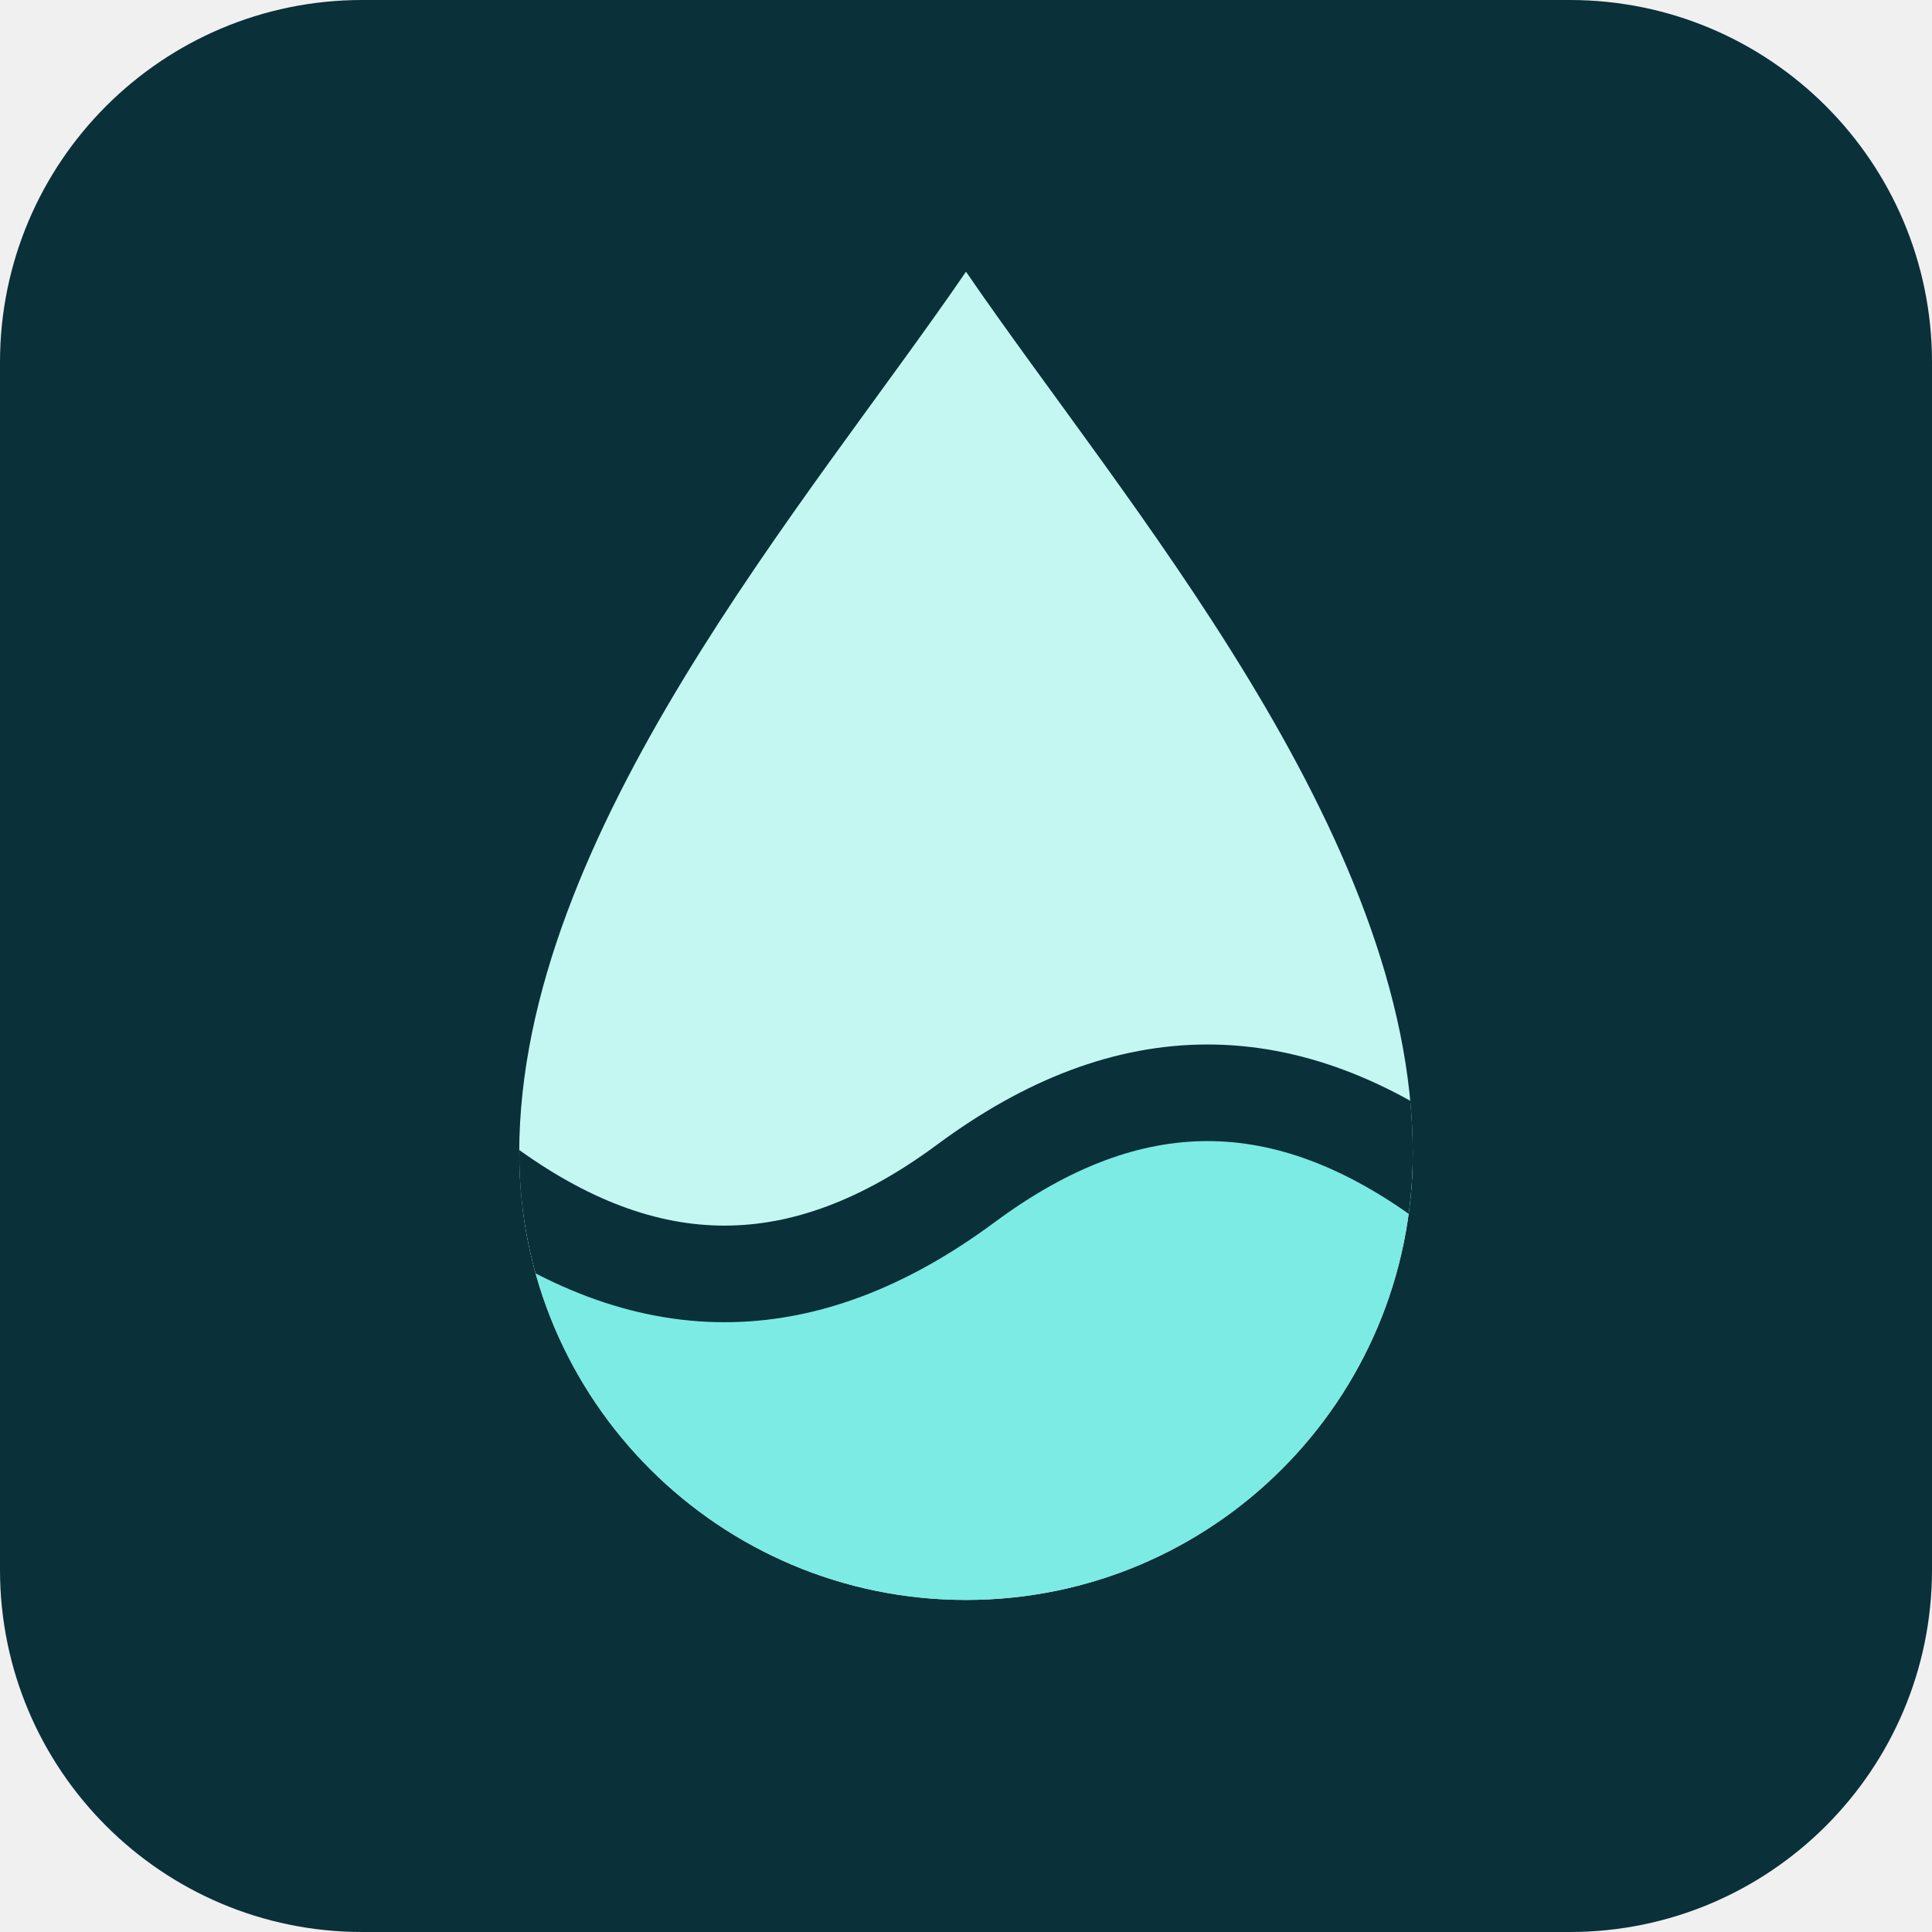
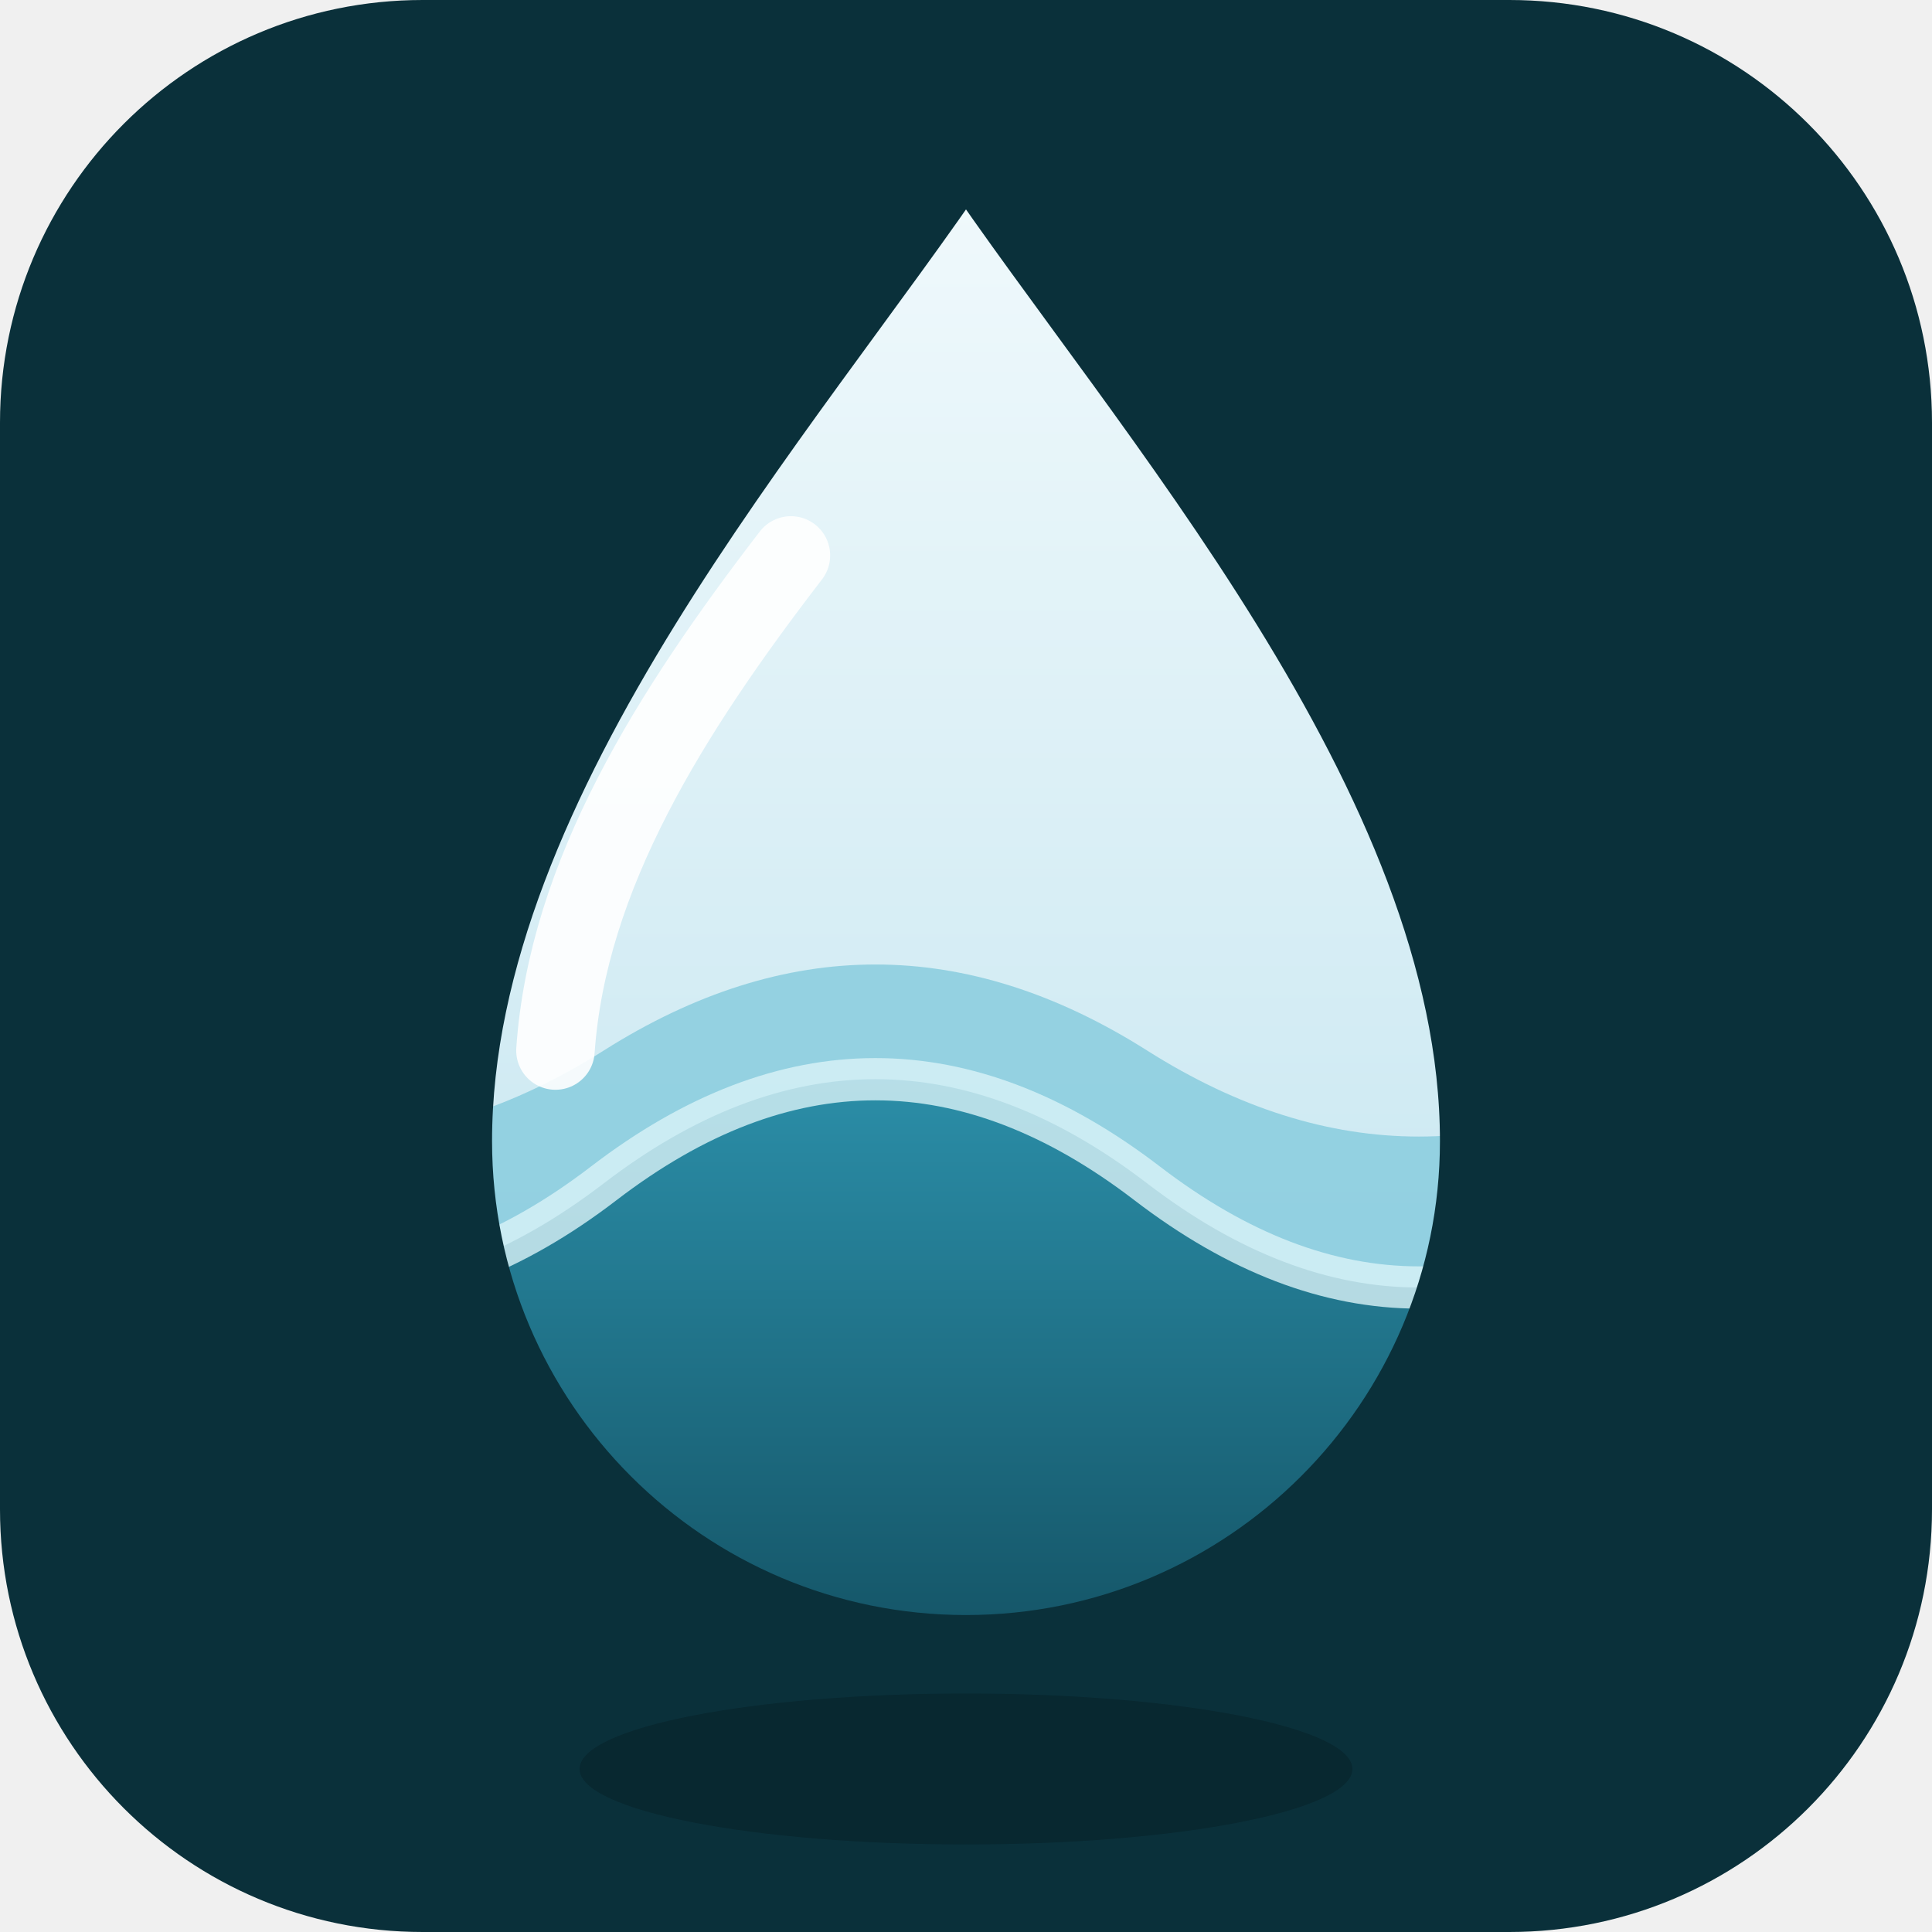
<svg xmlns="http://www.w3.org/2000/svg" viewBox="0 0 32 32">
-   <rect width="32" height="32" rx="6" fill="#0A303A" />
-   <defs>
-     <clipPath id="drop">
-       <path d="M16 4.5c-2.6 3.8-7.4 9.3-7.4 14.6a7.4 7.4 0 0 0 14.8 0c0-5.3-4.8-10.8-7.4-14.6Z" />
-     </clipPath>
-   </defs>
-   <g clip-path="url(#drop)">
-     <rect width="32" height="32" fill="#C4F7F2" />
-     <path d="M0 19.6c2.7-2 5.3-2 8 0s5.3 2 8 0 5.3-2 8 0 5.3 2 8 0V32H0Z" fill="#7CEBE3" />
-     <path d="M0 19.6c2.7-2 5.3-2 8 0s5.3 2 8 0 5.3-2 8 0 5.3 2 8 0" fill="none" stroke="#0A303A" stroke-width="1.6" />
+   <rect width="32" height="32" rx="7" fill="#0A303A" />
+   <g transform="translate(4 1)">
+     <defs>
+       <clipPath id="fav">
+         <path d="M12 1.5C9.1 5.8 3.6 11.9 3.6 17.9a8.4 8.4 0 0 0 16.8 0c0-6-5.5-12.1-8.4-16.4Z" />
+       </clipPath>
+       <linearGradient id="fav-glass" x1="0" y1="0" x2="0" y2="1">
+         <stop offset="0" stop-color="#F4FBFD" />
+         <stop offset="1" stop-color="#B7DFEC" />
+       </linearGradient>
+       <linearGradient id="fav-sea" x1="0" y1="0" x2="0" y2="1">
+         <stop offset="0" stop-color="#2B8EA8" />
+         <stop offset="1" stop-color="#0B3D4C" />
+       </linearGradient>
+     </defs>
+     <ellipse cx="12" cy="28.3" rx="6.4" ry="1.25" fill="#04191F" opacity=".38" />
+     <g clip-path="url(#fav)">
+       <rect width="24" height="30" fill="url(#fav-glass)" />
+       <path d="M-12 16.4c3-1.9 6-1.9 9 0s6 1.9 9 0 6-1.9 9 0 6 1.9 9 0 6-1.9 9 0V30H-12Z" fill="#7FC8DB" opacity=".75" />
+       <path class="logo__water" d="M-12 18.6c3-2.3 6-2.3 9 0s6 2.3 9 0 6-2.3 9 0 6 2.3 9 0 6-2.3 9 0V30H-12Z" fill="url(#fav-sea)" />
+       <path d="M-12 18.6c3-2.3 6-2.3 9 0s6 2.3 9 0 6-2.3 9 0 6 2.3 9 0 6-2.3 9 0" class="logo__water" fill="none" stroke="#D9F3F8" stroke-width=".7" opacity=".8" />
+       <path d="M5.2 16.4c.2-2.9 1.9-5.6 3.9-8.2" fill="none" stroke="#FFFFFF" stroke-width="1.3" stroke-linecap="round" opacity=".9" />
+     </g>
+     <path d="M12 1.5C9.1 5.8 3.6 11.9 3.6 17.9a8.4 8.4 0 0 0 16.8 0c0-6-5.5-12.1-8.4-16.4Z" fill="none" stroke="#0A303A" stroke-width="1.1" stroke-linejoin="round" />
  </g>
</svg>
